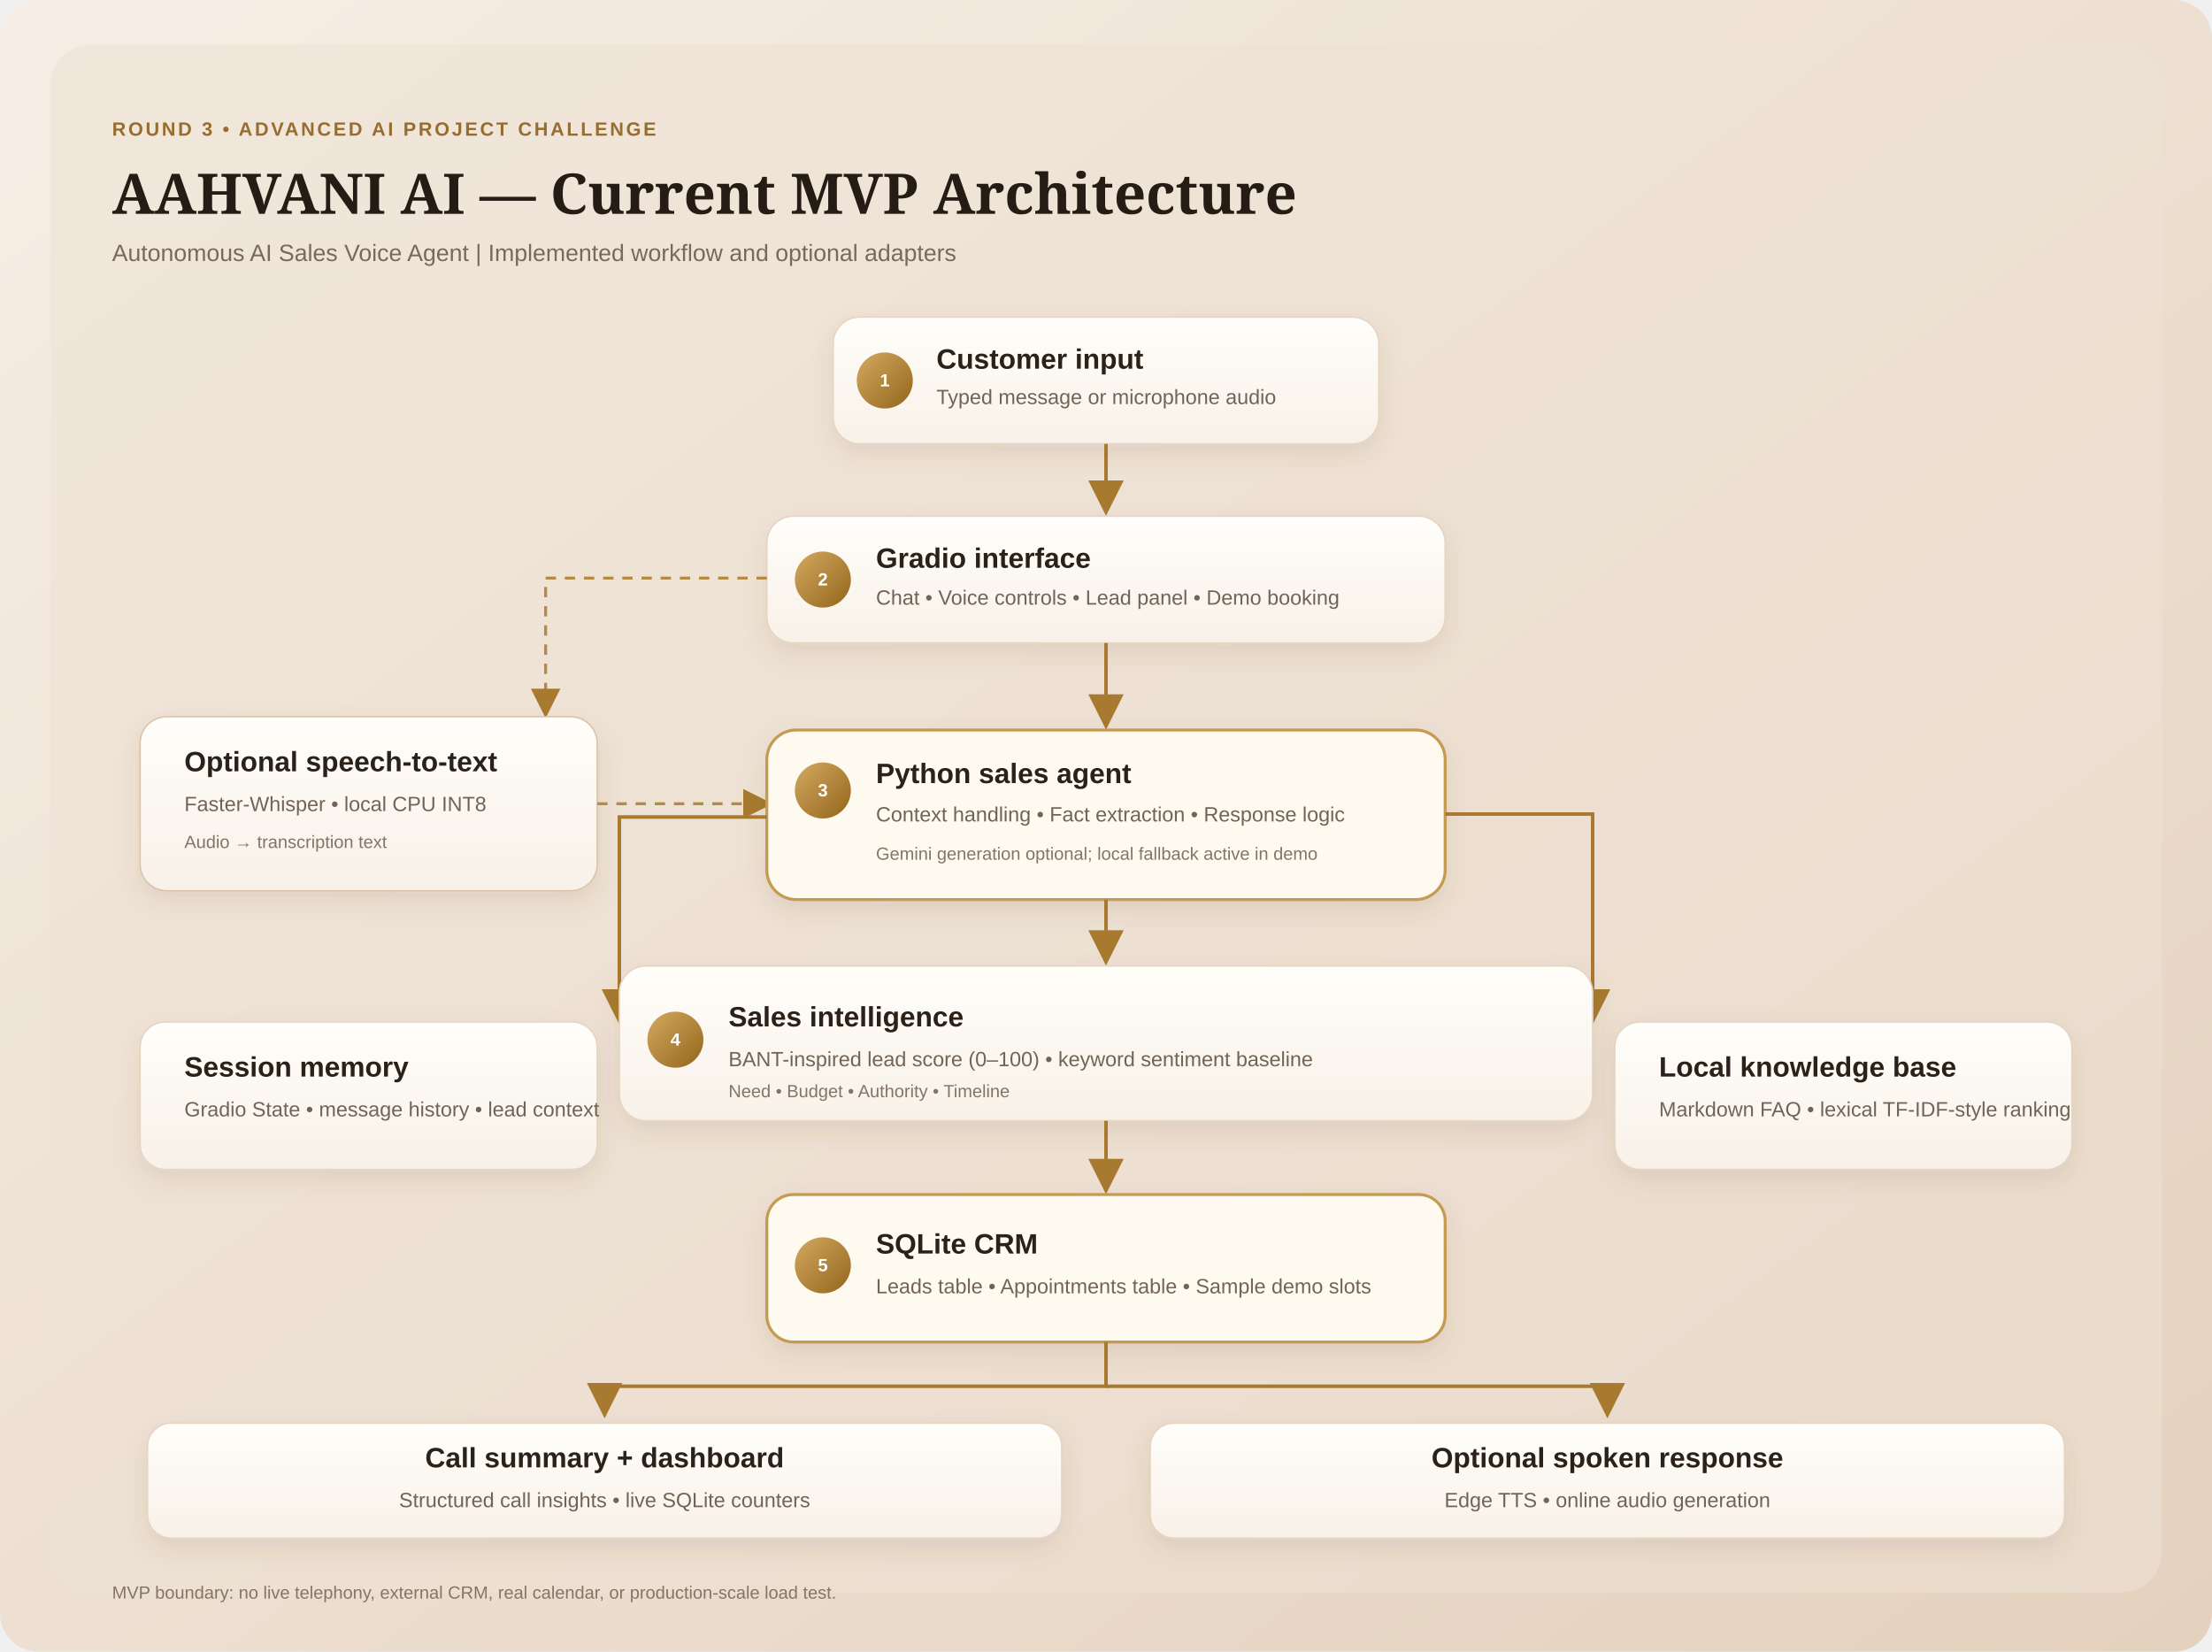
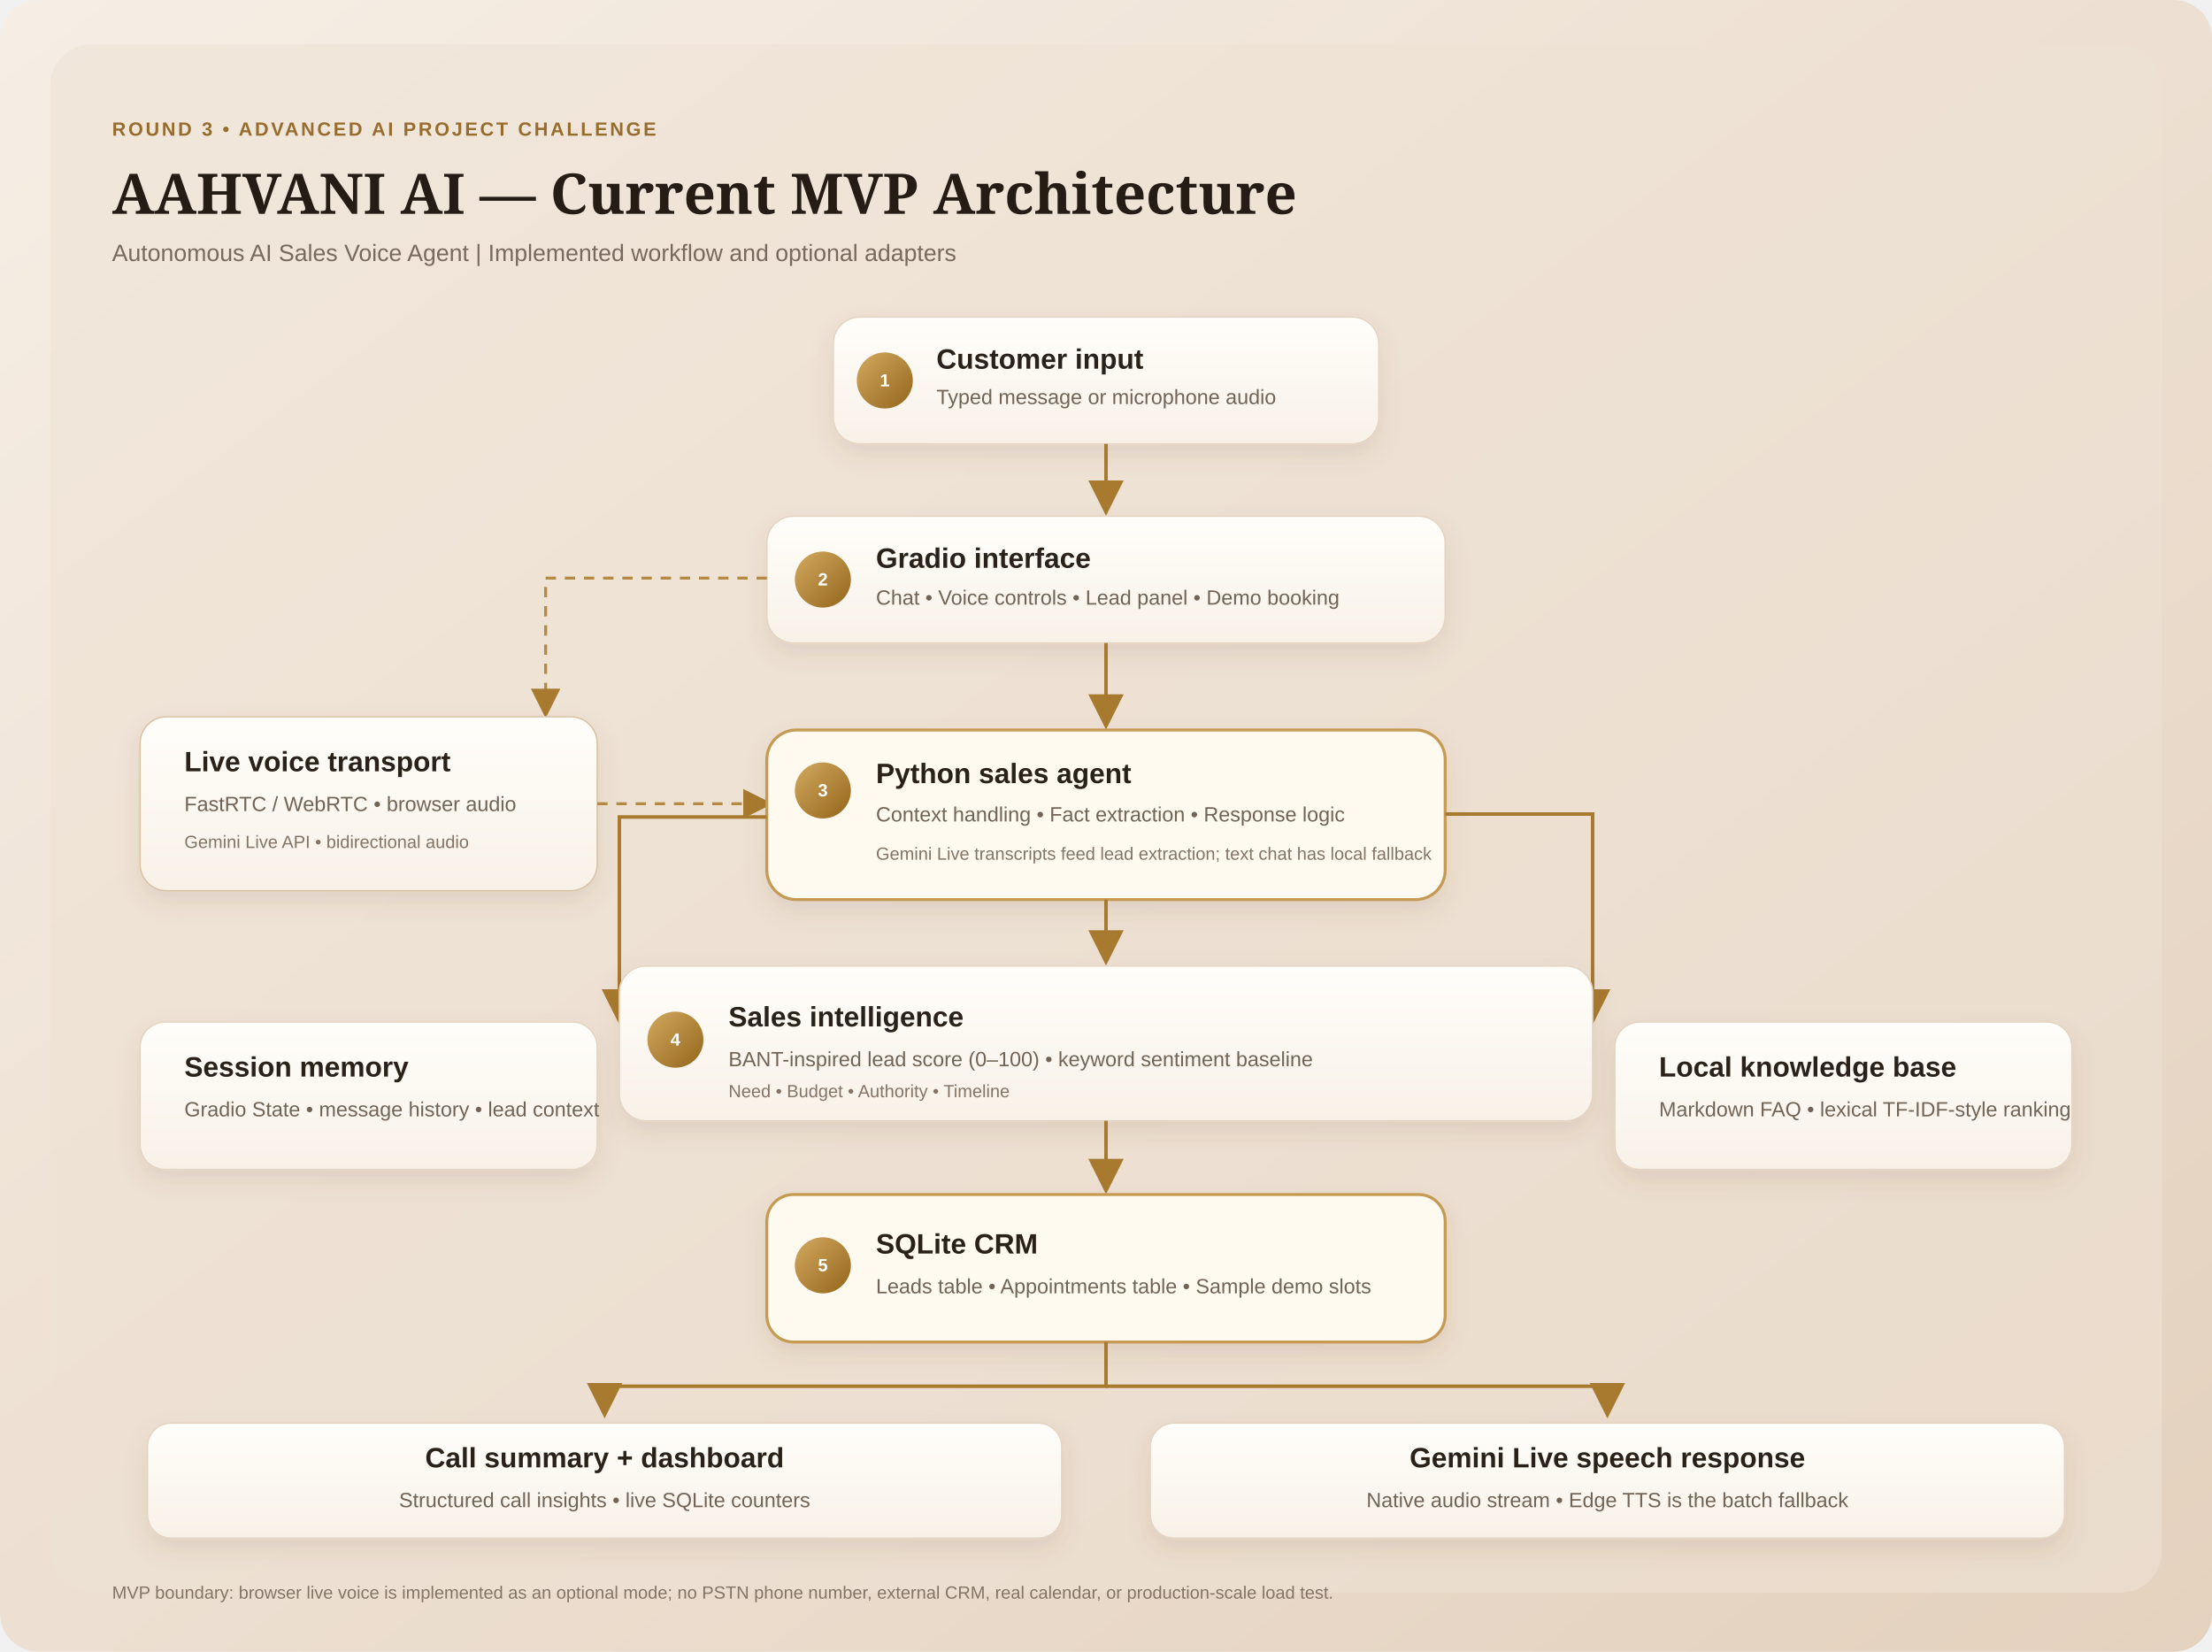
<svg xmlns="http://www.w3.org/2000/svg" width="1500" height="1120" viewBox="0 0 1500 1120" role="img" aria-labelledby="title desc">
  <defs>
    <linearGradient id="bg" x1="0" y1="0" x2="1" y2="1">
      <stop offset="0" stop-color="#f6eee5" />
      <stop offset="1" stop-color="#e4d1be" />
    </linearGradient>
    <linearGradient id="gold" x1="0" y1="0" x2="1" y2="1">
      <stop offset="0" stop-color="#d3aa60" />
      <stop offset="1" stop-color="#93651b" />
    </linearGradient>
    <linearGradient id="cream" x1="0" y1="0" x2="0" y2="1">
      <stop offset="0" stop-color="#fffefa" />
      <stop offset="1" stop-color="#f8f1e8" />
    </linearGradient>
    <filter id="shadow" x="-20%" y="-20%" width="140%" height="150%">
      <feDropShadow dx="0" dy="7" stdDeviation="8" flood-color="#6d5133" flood-opacity=".12" />
    </filter>
    <marker id="arrow" markerWidth="10" markerHeight="10" refX="8" refY="5" orient="auto">
      <path d="M0 0 L10 5 L0 10 Z" fill="#a77a2f" />
    </marker>
    <style>
    .heading{font:700 38px Georgia,serif;fill:#241c15}
    .sub{font:16px Arial,sans-serif;fill:#776a5d}
    .cap{font:700 13px Arial,sans-serif;letter-spacing:1.6px;fill:#966d2e}
    .boxhead{font:700 19px Arial,sans-serif;fill:#2a2119}
    .body{font:14px Arial,sans-serif;fill:#716456}
    .small{font:12px Arial,sans-serif;fill:#837466}
    .num{font:700 12px Arial,sans-serif;fill:#fff}
    .line{fill:none;stroke:#a77a2f;stroke-width:2.4;marker-end:url(#arrow)}
    .dash{fill:none;stroke:#b58a42;stroke-width:2;stroke-dasharray:7 6;marker-end:url(#arrow)}
  </style>
  </defs>
  <rect width="1500" height="1120" rx="26" fill="url(#bg)" />
  <rect x="34" y="30" width="1432" height="1050" rx="28" fill="#eee2d4" opacity=".58" />
  <text x="76" y="92" class="cap">ROUND 3 • ADVANCED AI PROJECT CHALLENGE</text>
  <text x="76" y="145" class="heading">AAHVANI AI — Current MVP Architecture</text>
  <text x="76" y="177" class="sub">Autonomous AI Sales Voice Agent | Implemented workflow and optional adapters</text>
  <g filter="url(#shadow)">
    <rect x="565" y="215" width="370" height="86" rx="18" fill="url(#cream)" stroke="#e4d4c2" />
  </g>
  <circle cx="600" cy="258" r="19" fill="url(#gold)" />
  <text x="600" y="262" text-anchor="middle" class="num">1</text>
  <text x="635" y="250" class="boxhead">Customer input</text>
  <text x="635" y="274" class="body">Typed message or microphone audio</text>
  <path d="M750 301 V345" class="line" />
  <g filter="url(#shadow)">
    <rect x="520" y="350" width="460" height="86" rx="18" fill="url(#cream)" stroke="#e4d4c2" />
  </g>
  <circle cx="558" cy="393" r="19" fill="url(#gold)" />
  <text x="558" y="397" text-anchor="middle" class="num">2</text>
  <text x="594" y="385" class="boxhead">Gradio interface</text>
  <text x="594" y="410" class="body">Chat • Voice controls • Lead panel • Demo booking</text>
  <path d="M520 392 H370 V483" class="dash" />
  <g filter="url(#shadow)">
    <rect x="95" y="486" width="310" height="118" rx="18" fill="url(#cream)" stroke="#d9c4a7" />
  </g>
-   <text x="125" y="523" class="boxhead">Optional speech-to-text</text>
-   <text x="125" y="550" class="body">Faster-Whisper • local CPU INT8</text>
-   <text x="125" y="575" class="small">Audio → transcription text</text>
+   <text x="125" y="523" class="boxhead">Live voice transport</text>
+   <text x="125" y="550" class="body">FastRTC / WebRTC • browser audio</text>
+   <text x="125" y="575" class="small">Gemini Live API • bidirectional audio</text>
  <path d="M405 545 H520" class="dash" />
  <path d="M750 436 V490" class="line" />
  <g filter="url(#shadow)">
    <rect x="520" y="495" width="460" height="115" rx="20" fill="#fffaf0" stroke="#c59a53" stroke-width="2" />
  </g>
  <circle cx="558" cy="536" r="19" fill="url(#gold)" />
  <text x="558" y="540" text-anchor="middle" class="num">3</text>
  <text x="594" y="531" class="boxhead">Python sales agent</text>
  <text x="594" y="557" class="body">Context handling • Fact extraction • Response logic</text>
-   <text x="594" y="583" class="small">Gemini generation optional; local fallback active in demo</text>
+   <text x="594" y="583" class="small">Gemini Live transcripts feed lead extraction; text chat has local fallback</text>
  <path d="M520 554 H420 V690" class="line" />
  <g filter="url(#shadow)">
    <rect x="95" y="693" width="310" height="100" rx="17" fill="url(#cream)" stroke="#e4d4c2" />
  </g>
  <text x="125" y="730" class="boxhead">Session memory</text>
  <text x="125" y="757" class="body">Gradio State • message history • lead context</text>
  <path d="M980 552 H1080 V690" class="line" />
  <g filter="url(#shadow)">
    <rect x="1095" y="693" width="310" height="100" rx="17" fill="url(#cream)" stroke="#e4d4c2" />
  </g>
  <text x="1125" y="730" class="boxhead">Local knowledge base</text>
  <text x="1125" y="757" class="body">Markdown FAQ • lexical TF-IDF-style ranking</text>
  <path d="M750 610 V650" class="line" />
  <g filter="url(#shadow)">
    <rect x="420" y="655" width="660" height="105" rx="18" fill="url(#cream)" stroke="#e4d4c2" />
  </g>
  <circle cx="458" cy="705" r="19" fill="url(#gold)" />
  <text x="458" y="709" text-anchor="middle" class="num">4</text>
  <text x="494" y="696" class="boxhead">Sales intelligence</text>
  <text x="494" y="723" class="body">BANT-inspired lead score (0–100) • keyword sentiment baseline</text>
  <text x="494" y="744" class="small">Need • Budget • Authority • Timeline</text>
  <path d="M750 760 V805" class="line" />
  <g filter="url(#shadow)">
    <rect x="520" y="810" width="460" height="100" rx="18" fill="#fffaf0" stroke="#c59a53" stroke-width="2" />
  </g>
  <circle cx="558" cy="858" r="19" fill="url(#gold)" />
  <text x="558" y="862" text-anchor="middle" class="num">5</text>
  <text x="594" y="850" class="boxhead">SQLite CRM</text>
  <text x="594" y="877" class="body">Leads table • Appointments table • Sample demo slots</text>
  <path d="M750 910 V940 H410 V957" class="line" />
  <path d="M750 940 H1090 V957" class="line" />
  <g filter="url(#shadow)">
    <rect x="100" y="965" width="620" height="78" rx="16" fill="url(#cream)" stroke="#e4d4c2" />
    <rect x="780" y="965" width="620" height="78" rx="16" fill="url(#cream)" stroke="#e4d4c2" />
  </g>
  <text x="410" y="995" text-anchor="middle" class="boxhead">Call summary + dashboard</text>
  <text x="410" y="1022" text-anchor="middle" class="body">Structured call insights • live SQLite counters</text>
-   <text x="1090" y="995" text-anchor="middle" class="boxhead">Optional spoken response</text>
-   <text x="1090" y="1022" text-anchor="middle" class="body">Edge TTS • online audio generation</text>
-   <text x="76" y="1084" class="small">MVP boundary: no live telephony, external CRM, real calendar, or production-scale load test.</text>
+   <text x="1090" y="995" text-anchor="middle" class="boxhead">Gemini Live speech response</text>
+   <text x="1090" y="1022" text-anchor="middle" class="body">Native audio stream • Edge TTS is the batch fallback</text>
+   <text x="76" y="1084" class="small">MVP boundary: browser live voice is implemented as an optional mode; no PSTN phone number, external CRM, real calendar, or production-scale load test.</text>
</svg>
